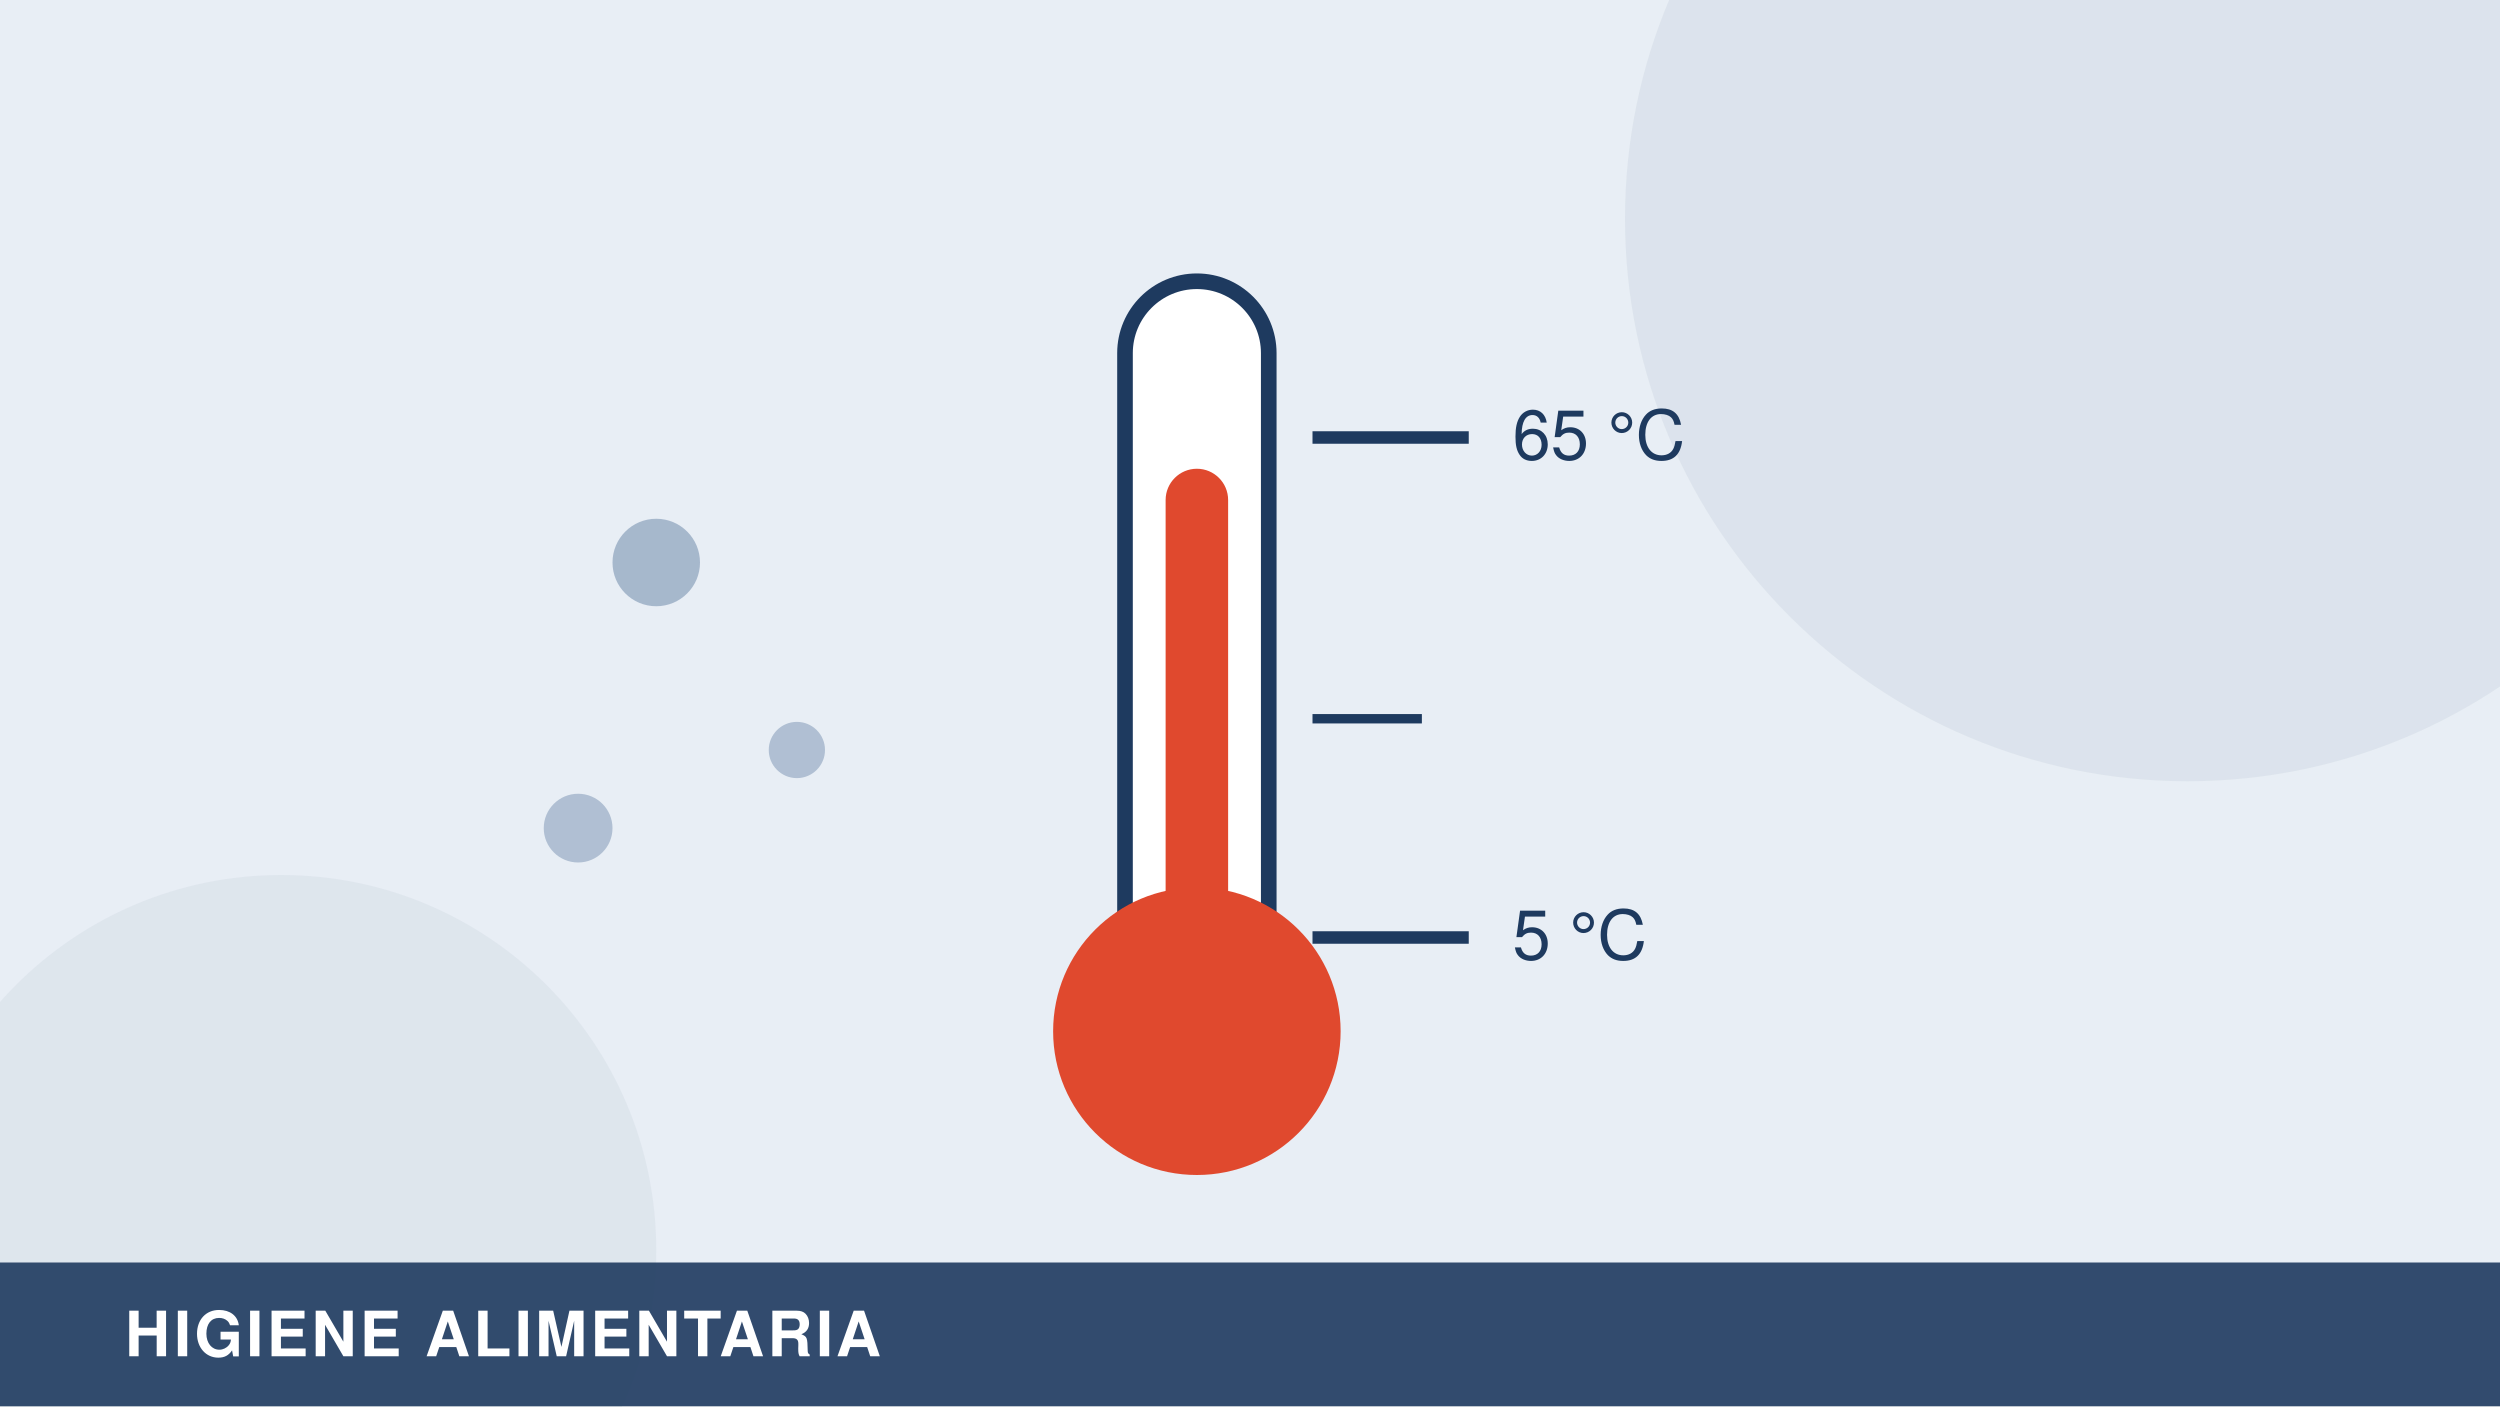
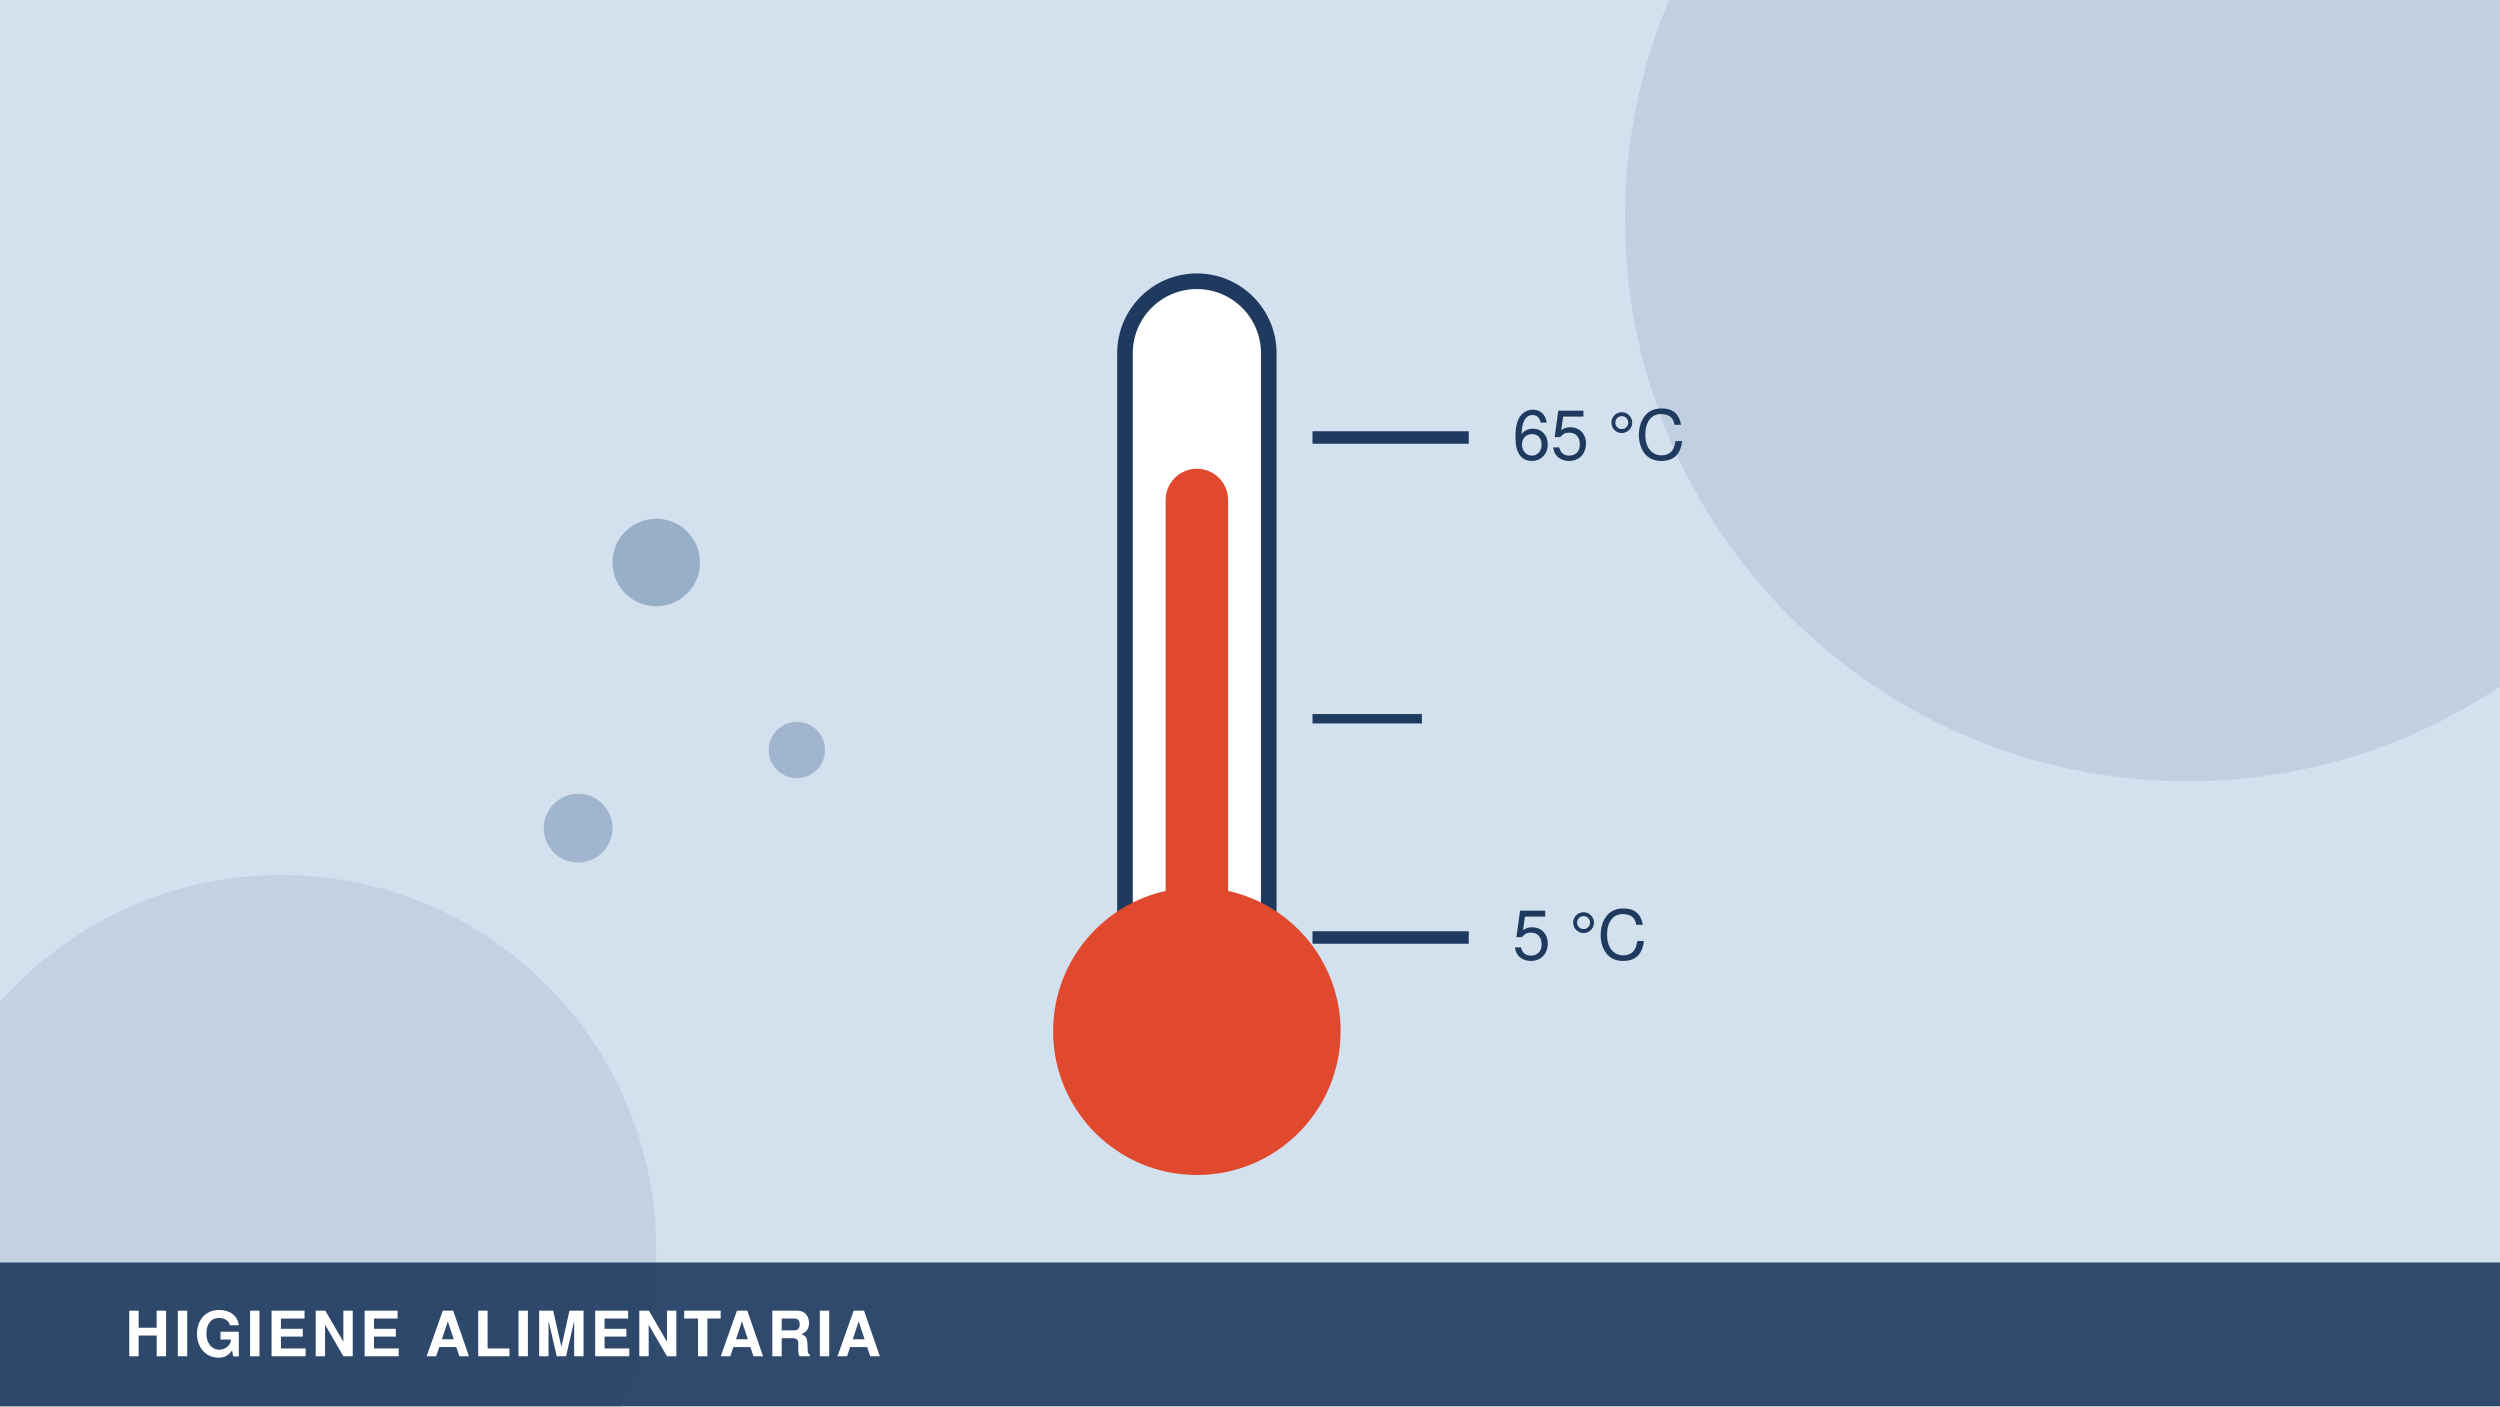
<svg xmlns="http://www.w3.org/2000/svg" viewBox="0 0 800 450" width="800" height="450">
-   <rect width="800" height="450" fill="#E8EEF5" />
-   <circle cx="700" cy="70" r="180" fill="#1E3A5F" opacity="0.06" />
-   <circle cx="90" cy="400" r="120" fill="#1E3A5F" opacity="0.05" />
+   <rect width="800" height="450" fill="#D3E0EE" />
+   <circle cx="700" cy="70" r="180" fill="#1E3A5F" opacity="0.10" />
+   <circle cx="90" cy="400" r="120" fill="#1E3A5F" opacity="0.09" />
  <rect x="360" y="90" width="46" height="230" rx="23" fill="#FFF" stroke="#1E3A5F" stroke-width="5" />
  <circle cx="383" cy="330" r="46" fill="#E0492E" />
  <rect x="373" y="150" width="20" height="180" rx="10" fill="#E0492E" />
  <line x1="420" y1="140" x2="470" y2="140" stroke="#1E3A5F" stroke-width="4" />
  <text x="484" y="147" font-family="Helvetica" font-size="22" fill="#1E3A5F">65 °C</text>
  <line x1="420" y1="230" x2="455" y2="230" stroke="#1E3A5F" stroke-width="3" />
  <line x1="420" y1="300" x2="470" y2="300" stroke="#1E3A5F" stroke-width="4" />
  <text x="484" y="307" font-family="Helvetica" font-size="22" fill="#1E3A5F">5 °C</text>
  <circle cx="210" cy="180" r="14" fill="#2C5282" opacity="0.35" />
  <circle cx="255" cy="240" r="9" fill="#2C5282" opacity="0.3" />
  <circle cx="185" cy="265" r="11" fill="#2C5282" opacity="0.3" />
  <rect x="0" y="404" width="800" height="46" fill="#1E3A5F" opacity="0.9" />
  <text x="40" y="434" font-family="Helvetica,Arial,sans-serif" font-size="20" font-weight="bold" fill="#FFFFFF" letter-spacing="1">HIGIENE ALIMENTARIA</text>
</svg>
